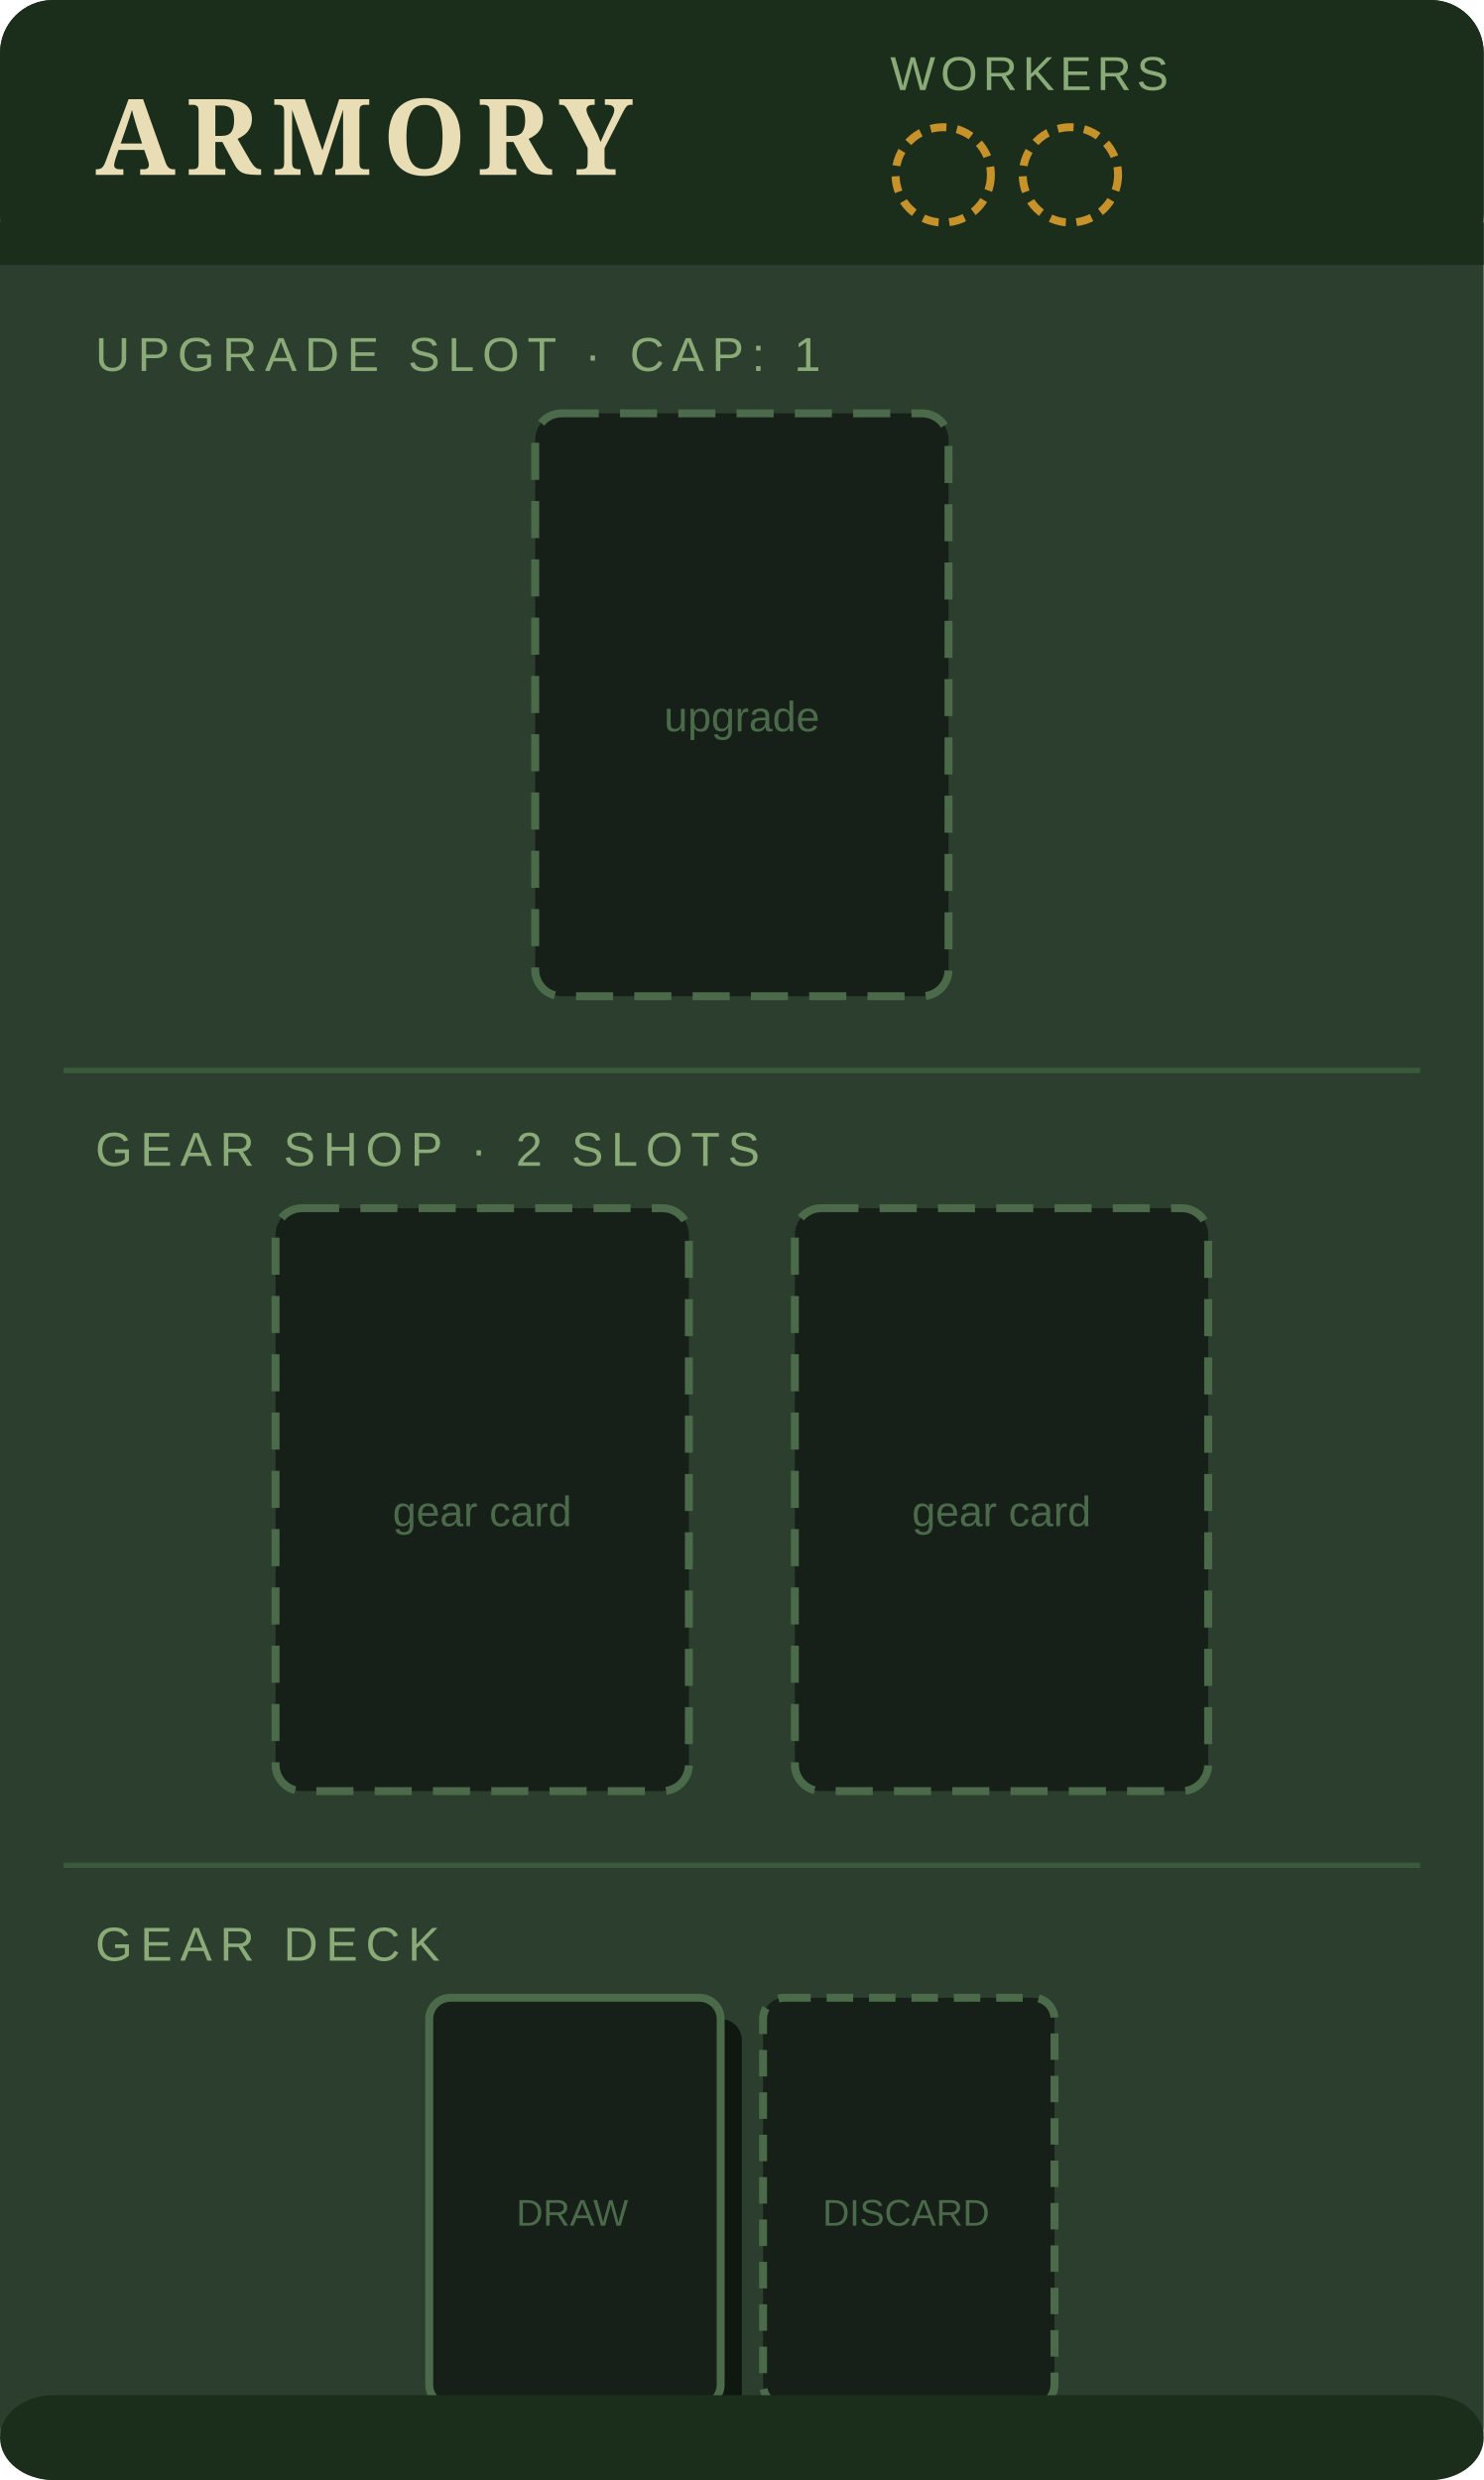
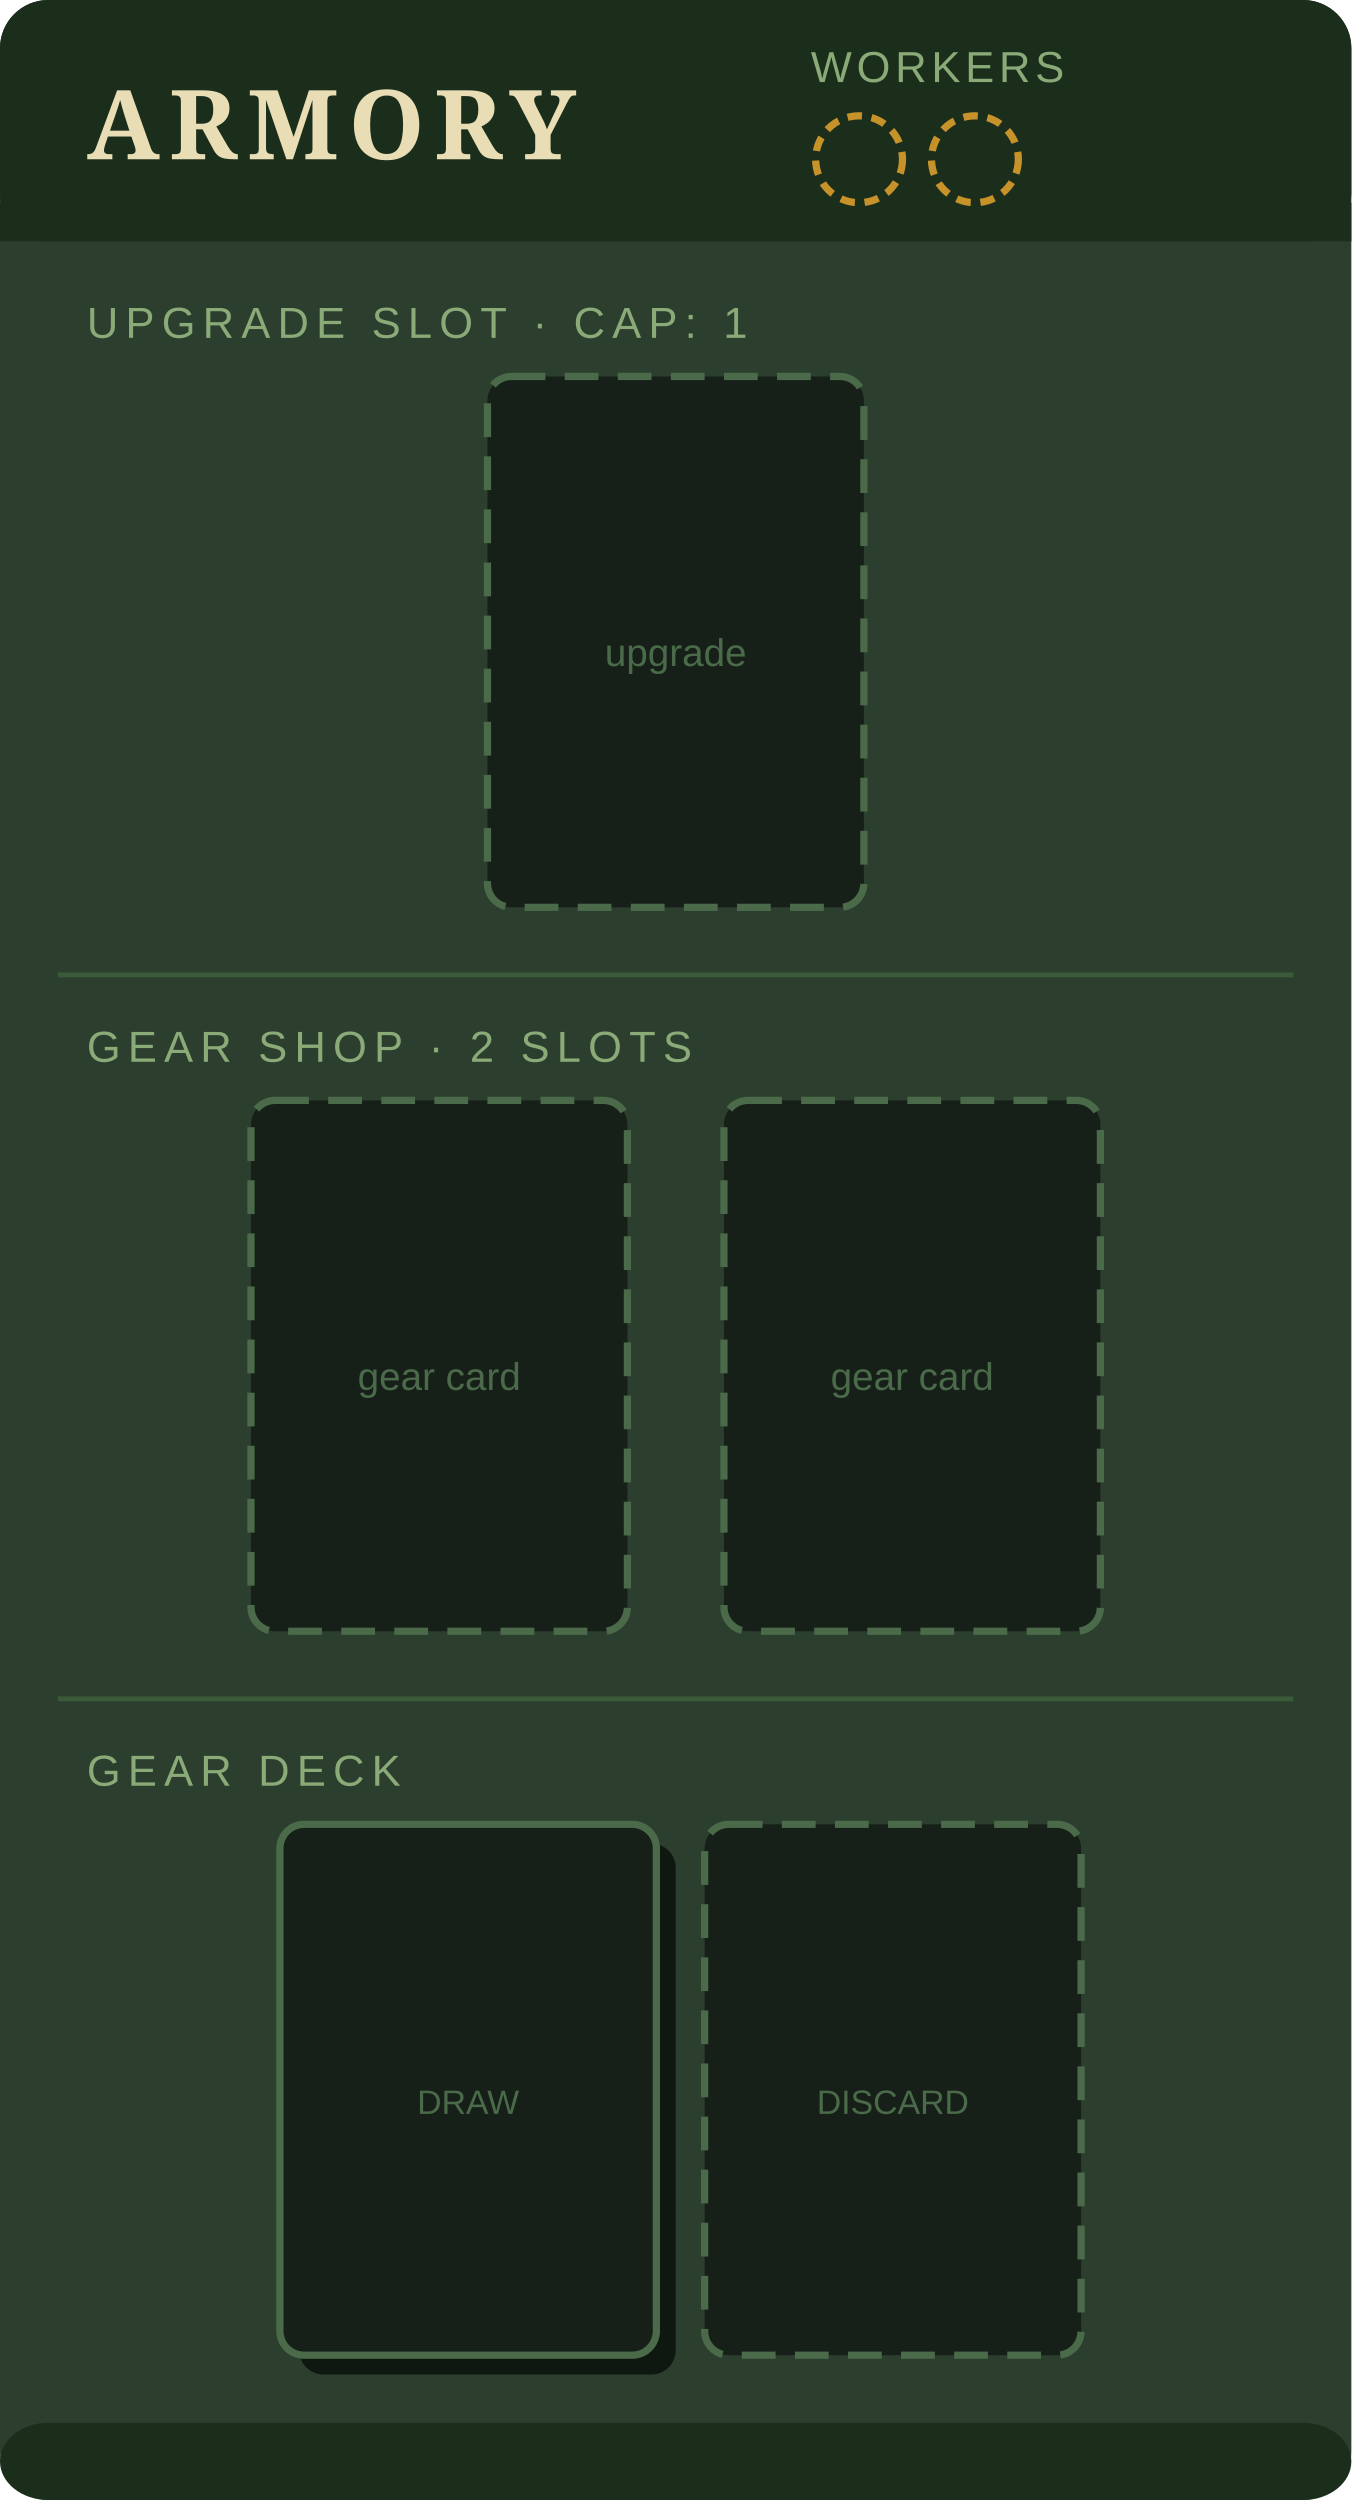
- <svg xmlns="http://www.w3.org/2000/svg" viewBox="0 0 280 468" width="280" height="468">
-   <rect width="280" height="468" rx="10" fill="#2C3E2D" />
+ <svg xmlns="http://www.w3.org/2000/svg" viewBox="0 0 280 518" width="280" height="518">
+   <rect width="280" height="518" rx="10" fill="#2C3E2D" />
  <rect width="280" height="50" rx="10" fill="#1A2E1B" />
  <rect y="42" width="280" height="8" fill="#1A2E1B" />
  <text x="18" y="33" font-family="Georgia,serif" font-size="20" font-weight="bold" fill="#E8DDB5" letter-spacing="2">ARMORY</text>
  <text x="168" y="17" font-family="Arial,sans-serif" font-size="9" fill="#8AAA78" letter-spacing="1">WORKERS</text>
  <circle cx="178" cy="33" r="9" fill="none" stroke="#C8922A" stroke-width="1.5" stroke-dasharray="3,2" />
  <circle cx="202" cy="33" r="9" fill="none" stroke="#C8922A" stroke-width="1.5" stroke-dasharray="3,2" />
  <text x="18" y="70" font-family="Arial,sans-serif" font-size="9" fill="#8AAA78" letter-spacing="1.5">UPGRADE SLOT  ·  CAP: 1</text>
  <rect x="101" y="78" width="78" height="110" rx="5" fill="#162018" stroke="#4A6A4A" stroke-width="1.5" stroke-dasharray="7,4" />
  <text x="140" y="138" font-family="Arial,sans-serif" font-size="8" fill="#4A6A4A" text-anchor="middle">upgrade</text>
  <line x1="12" y1="202" x2="268" y2="202" stroke="#3A5A3A" stroke-width="1" />
  <text x="18" y="220" font-family="Arial,sans-serif" font-size="9" fill="#8AAA78" letter-spacing="1.5">GEAR SHOP  ·  2 SLOTS</text>
  <rect x="52" y="228" width="78" height="110" rx="5" fill="#162018" stroke="#4A6A4A" stroke-width="1.5" stroke-dasharray="7,4" />
  <text x="91" y="288" font-family="Arial,sans-serif" font-size="8" fill="#4A6A4A" text-anchor="middle">gear card</text>
  <rect x="150" y="228" width="78" height="110" rx="5" fill="#162018" stroke="#4A6A4A" stroke-width="1.5" stroke-dasharray="7,4" />
  <text x="189" y="288" font-family="Arial,sans-serif" font-size="8" fill="#4A6A4A" text-anchor="middle">gear card</text>
  <line x1="12" y1="352" x2="268" y2="352" stroke="#3A5A3A" stroke-width="1" />
  <text x="18" y="370" font-family="Arial,sans-serif" font-size="9" fill="#8AAA78" letter-spacing="1.5">GEAR DECK</text>
-   <rect x="85" y="381" width="55" height="77" rx="4" fill="#0E1810" />
-   <rect x="81" y="377" width="55" height="77" rx="4" fill="#162018" stroke="#4A6A4A" stroke-width="1.5" />
-   <text x="108" y="420" font-family="Arial,sans-serif" font-size="7" fill="#4A6A4A" text-anchor="middle">DRAW</text>
-   <rect x="144" y="377" width="55" height="77" rx="4" fill="#162018" stroke="#4A6A4A" stroke-width="1.5" stroke-dasharray="5,3" />
-   <text x="171" y="420" font-family="Arial,sans-serif" font-size="7" fill="#4A6A4A" text-anchor="middle">DISCARD</text>
-   <rect y="452" width="280" height="16" rx="10" fill="#1A2E1B" />
+   <rect x="62" y="382" width="78" height="110" rx="5" fill="#0E1810" />
+   <rect x="58" y="378" width="78" height="110" rx="5" fill="#162018" stroke="#4A6A4A" stroke-width="1.5" />
+   <text x="97" y="438" font-family="Arial,sans-serif" font-size="7" fill="#4A6A4A" text-anchor="middle">DRAW</text>
+   <rect x="146" y="378" width="78" height="110" rx="5" fill="#162018" stroke="#4A6A4A" stroke-width="1.5" stroke-dasharray="7,4" />
+   <text x="185" y="438" font-family="Arial,sans-serif" font-size="7" fill="#4A6A4A" text-anchor="middle">DISCARD</text>
+   <rect y="502" width="280" height="16" rx="10" fill="#1A2E1B" />
</svg>
